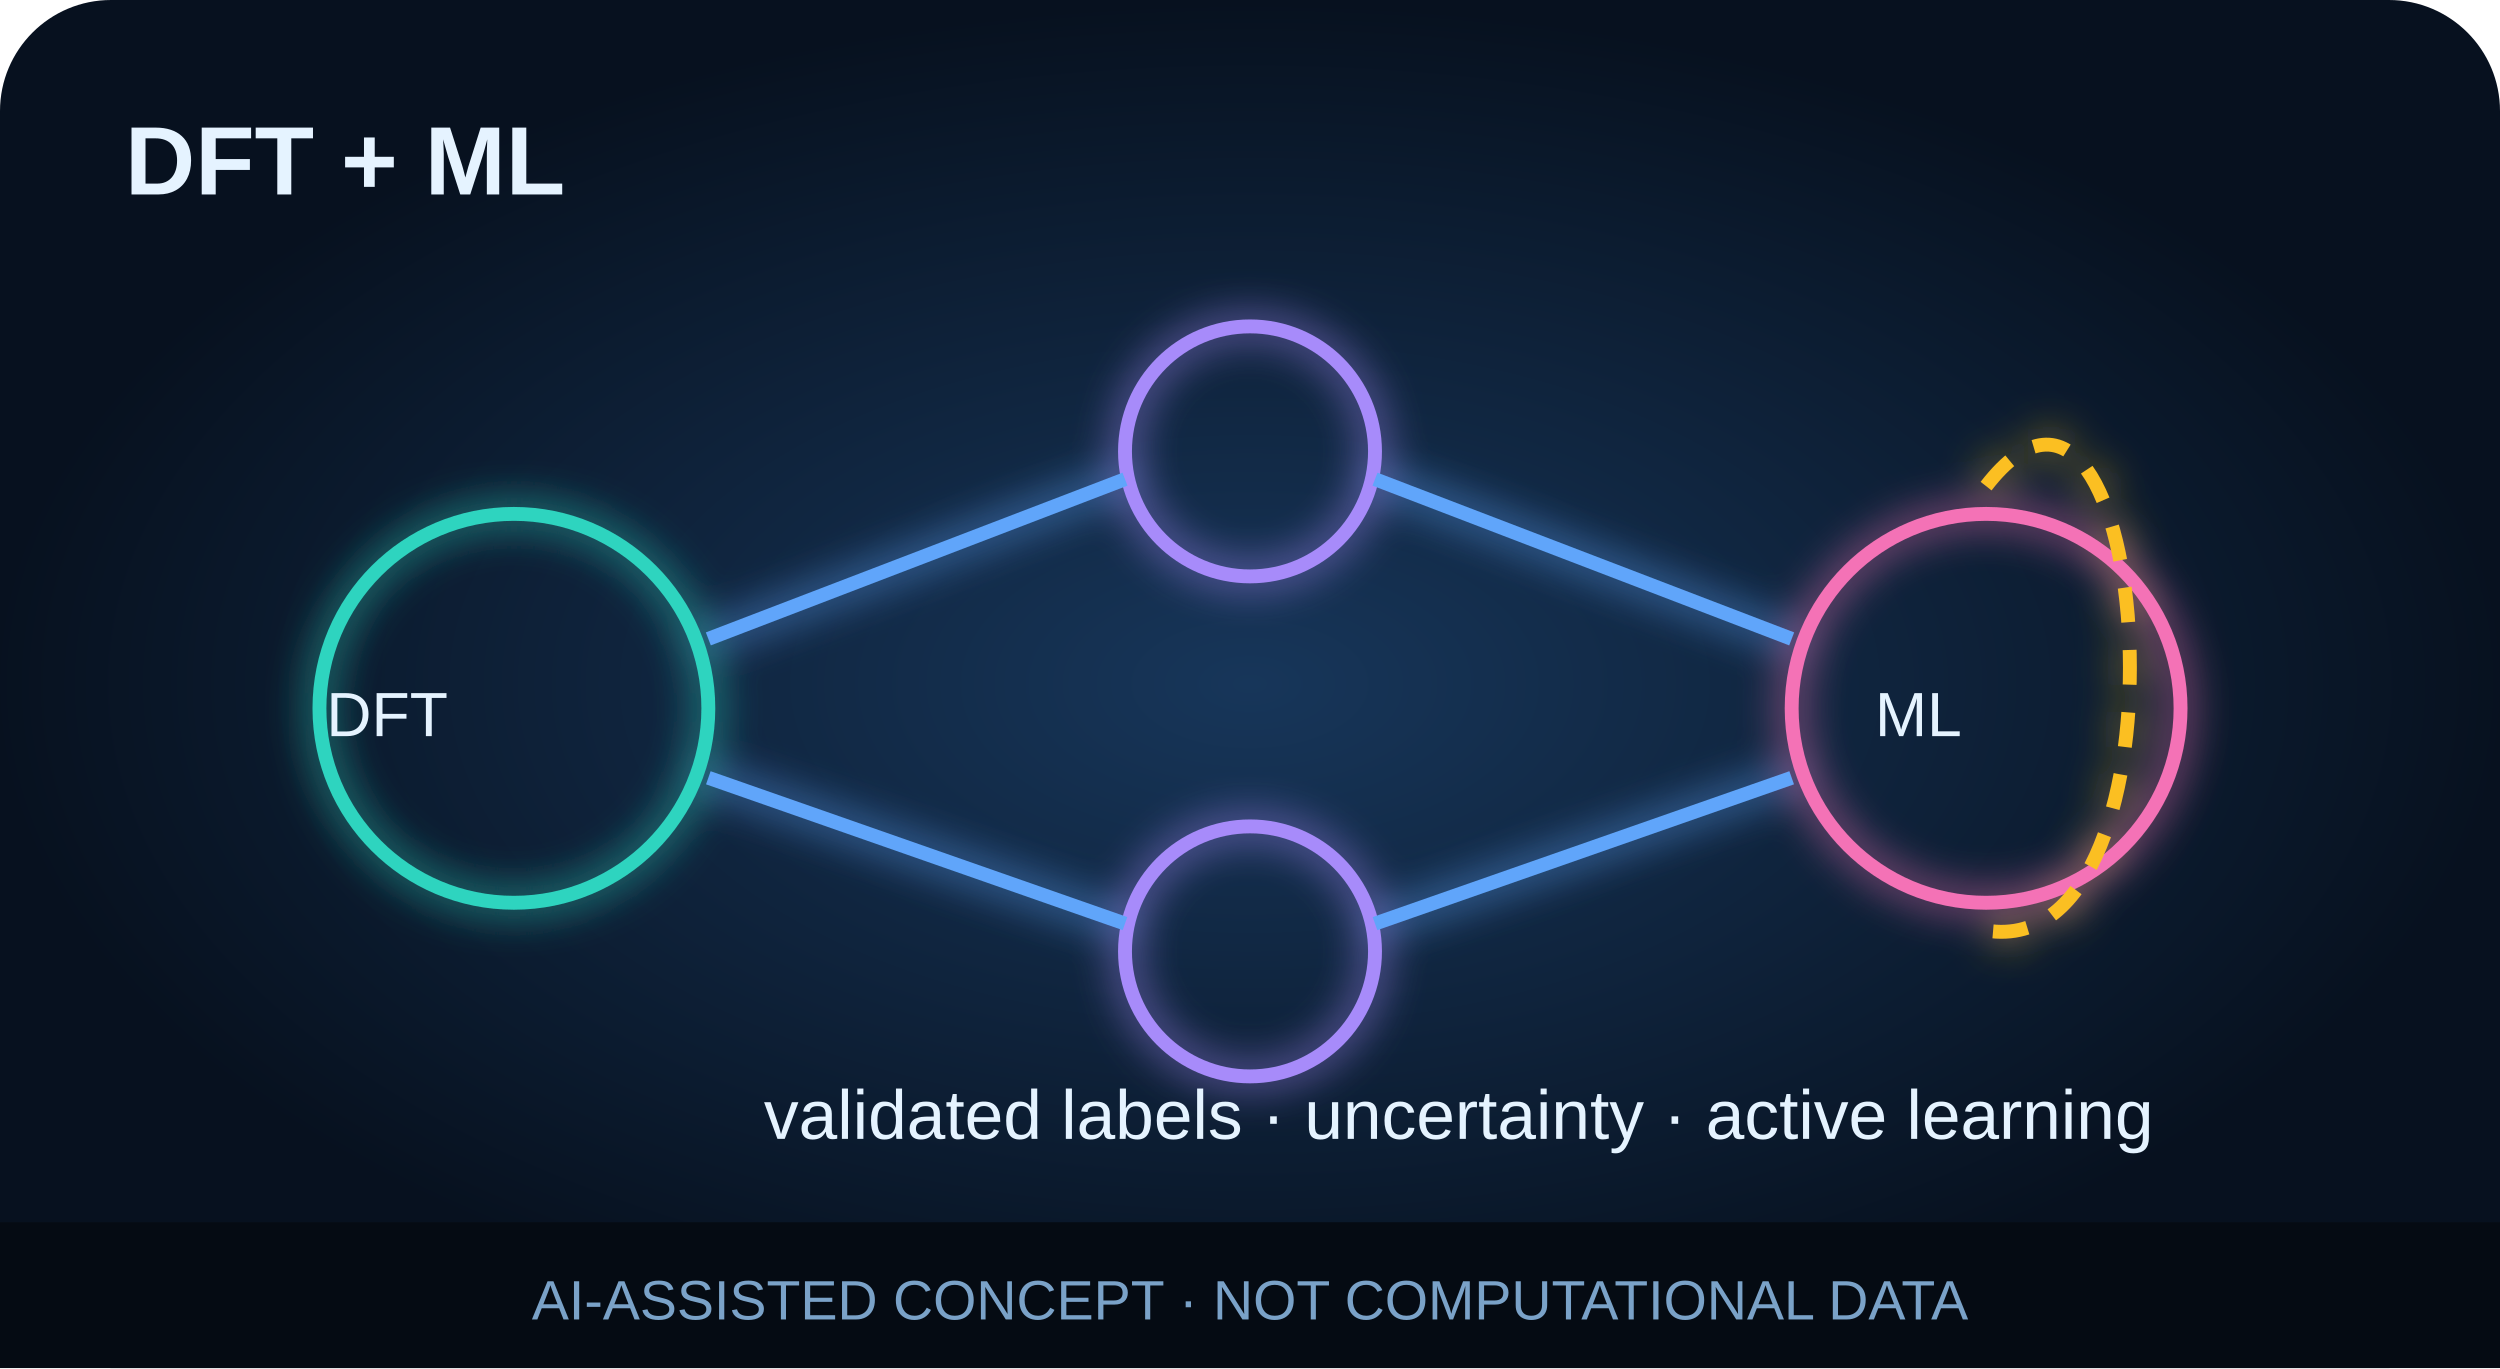
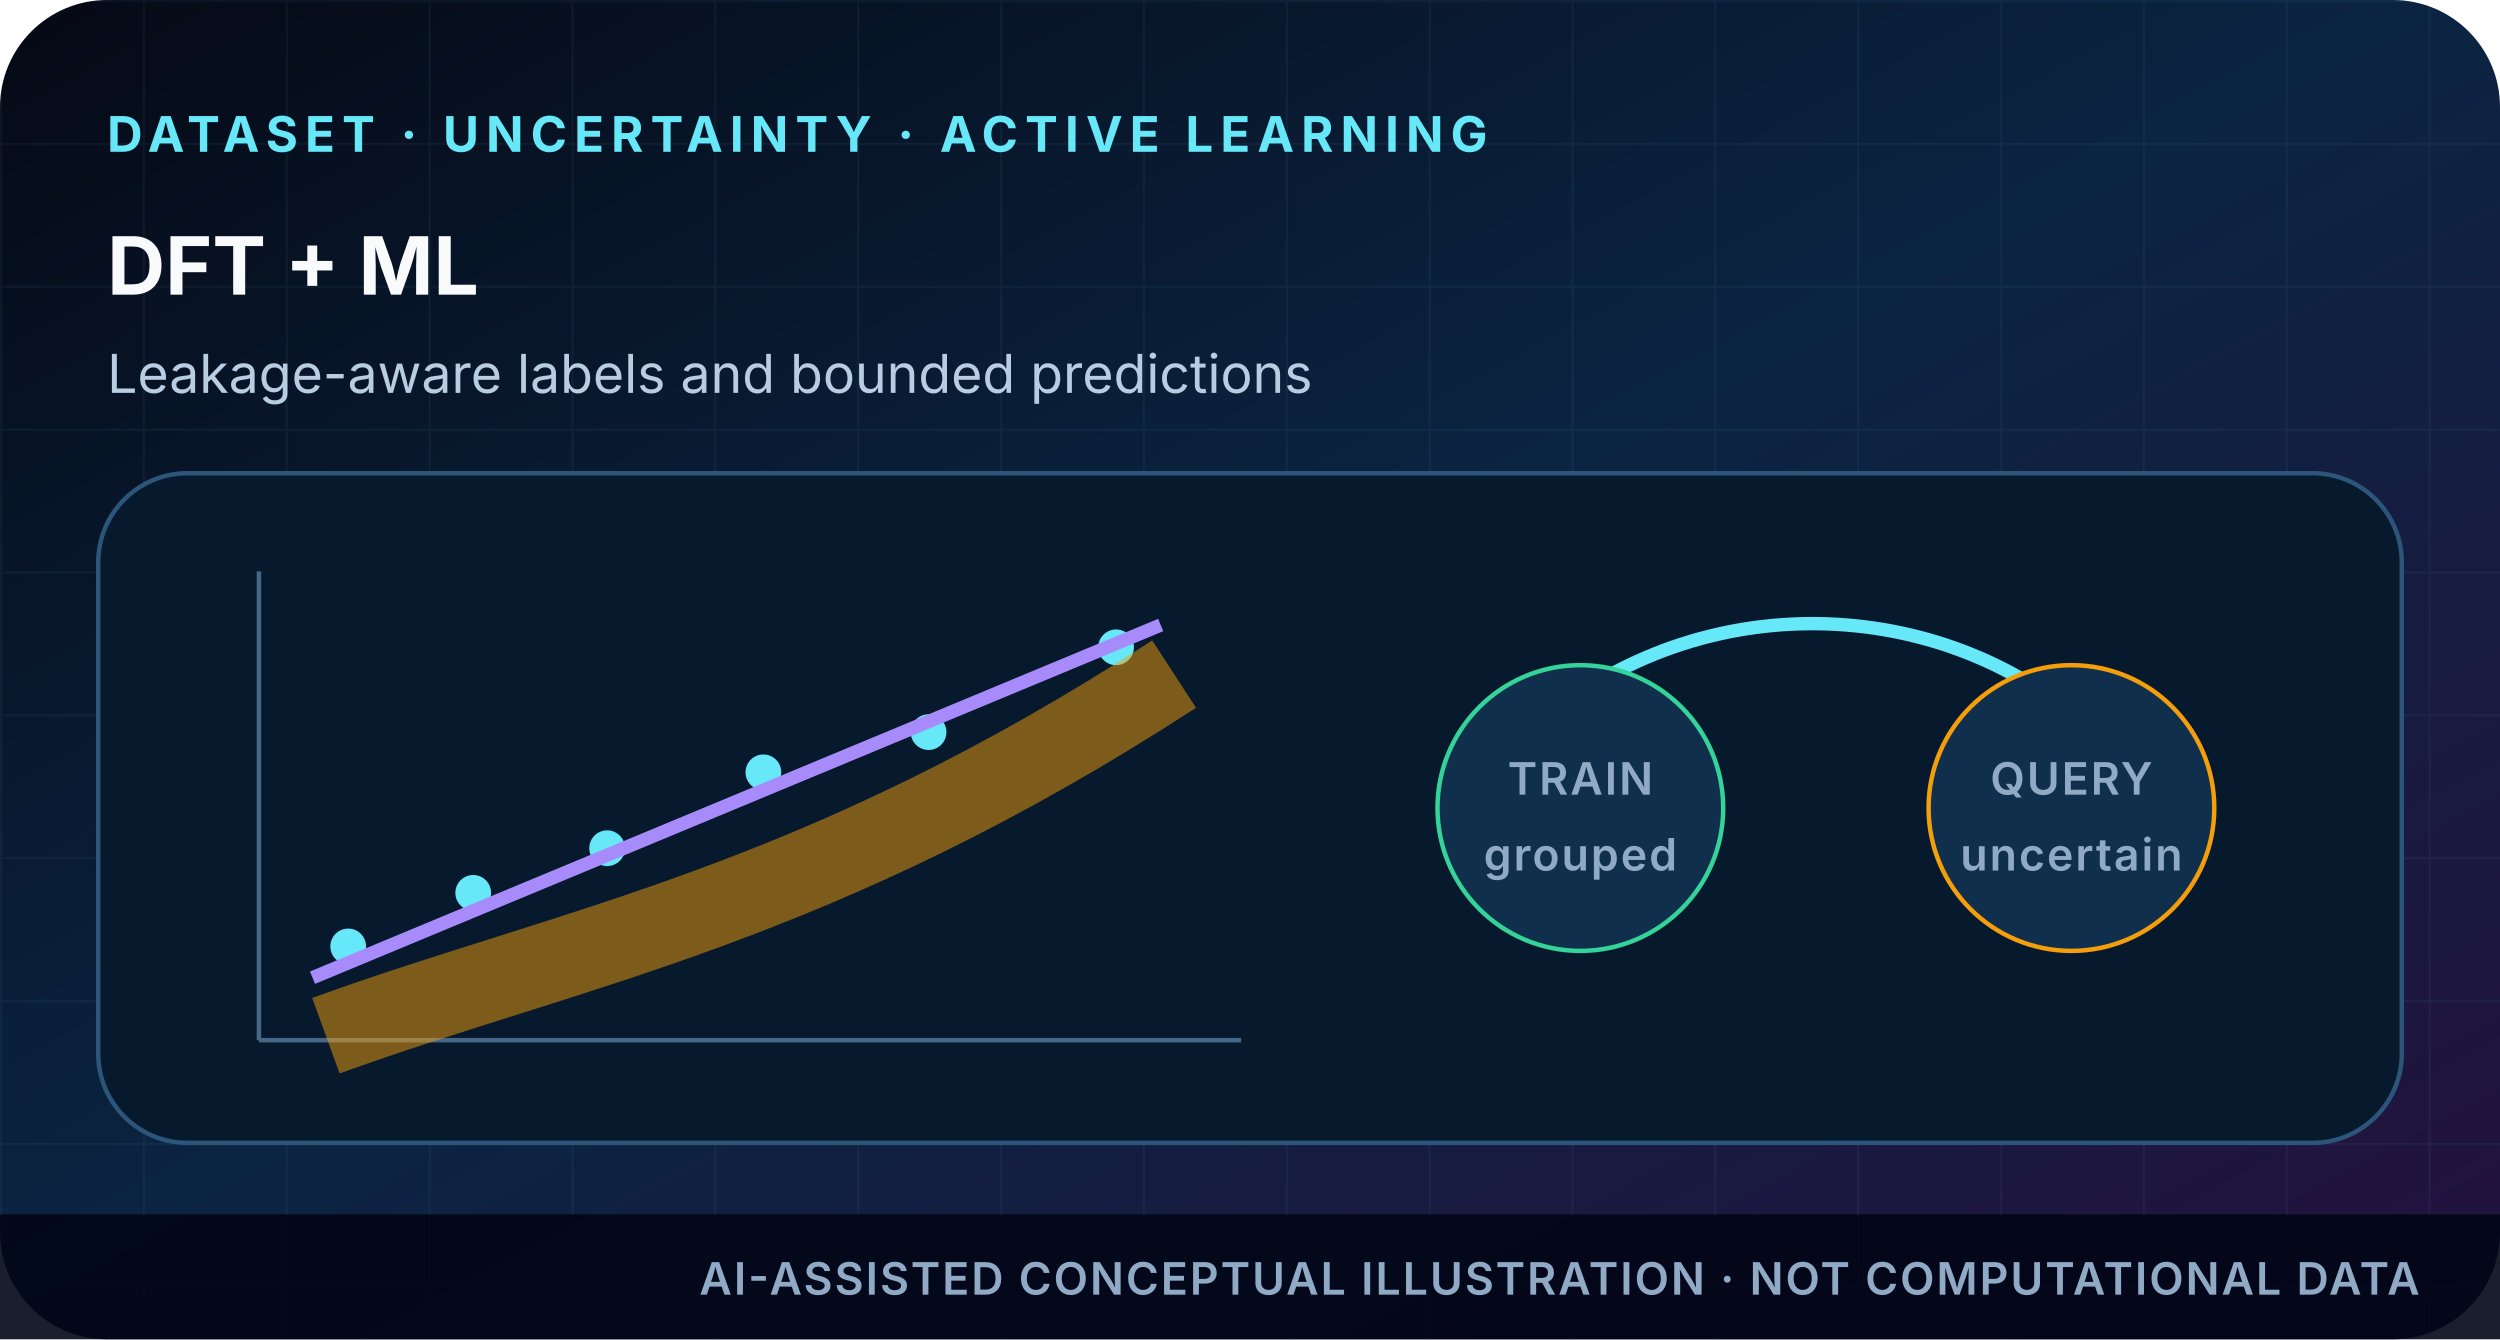
- <svg xmlns="http://www.w3.org/2000/svg" width="360" height="197" viewBox="0 0 360 197" role="img" aria-label="AI-assisted conceptual illustration; not computational data">
+ <svg xmlns="http://www.w3.org/2000/svg" width="560" height="300" viewBox="0 0 560 300" role="img" aria-label="AI-assisted conceptual illustration; not computational data">
  <defs>
-     <radialGradient id="g">
-       <stop stop-color="#17365a" />
-       <stop offset="1" stop-color="#07111f" />
+     <linearGradient id="bg" x1="0" y1="0" x2="1" y2="1">
+       <stop stop-color="#050914" />
+       <stop offset=".48" stop-color="#0b2442" />
+       <stop offset="1" stop-color="#24113e" />
+     </linearGradient>
+     <linearGradient id="cyan" x1="0" x2="1">
+       <stop stop-color="#67e8f9" />
+       <stop offset="1" stop-color="#38bdf8" />
+     </linearGradient>
+     <linearGradient id="violet" x1="0" x2="1">
+       <stop stop-color="#c4b5fd" />
+       <stop offset="1" stop-color="#8b5cf6" />
+     </linearGradient>
+     <linearGradient id="gold" x1="0" x2="1">
+       <stop stop-color="#fde68a" />
+       <stop offset="1" stop-color="#f59e0b" />
+     </linearGradient>
+     <radialGradient id="orb">
+       <stop stop-color="#67e8f9" stop-opacity=".92" />
+       <stop offset=".45" stop-color="#8b5cf6" stop-opacity=".55" />
+       <stop offset="1" stop-color="#8b5cf6" stop-opacity="0" />
    </radialGradient>
-     <filter id="gl">
-       <feGaussianBlur stdDeviation="3" result="b" />
+     <filter id="glow" x="-60%" y="-60%" width="220%" height="220%">
+       <feGaussianBlur stdDeviation="7" result="b" />
      <feMerge>
        <feMergeNode in="b" />
        <feMergeNode in="SourceGraphic" />
      </feMerge>
    </filter>
+     <filter id="shadow" x="-30%" y="-30%" width="160%" height="160%">
+       <feDropShadow dx="0" dy="10" stdDeviation="12" flood-color="#020617" flood-opacity=".42" />
+     </filter>
+     <pattern id="grid" width="32" height="32" patternUnits="userSpaceOnUse">
+       <path d="M32 0H0V32" fill="none" stroke="#7dd3fc" stroke-opacity=".055" />
+     </pattern>
+     <style>
+     .title{font:700 34px Inter,Arial,sans-serif;fill:#f8fafc;letter-spacing:-.7px}
+     .sub{font:400 15px Inter,Arial,sans-serif;fill:#a8c7e8}
+     .kicker{font:700 11px Inter,Arial,sans-serif;fill:#67e8f9;letter-spacing:1.6px}
+     .h{font:700 18px Inter,Arial,sans-serif;fill:#f8fafc}
+     .b{font:400 12px Inter,Arial,sans-serif;fill:#b8cce2}
+     .tiny{font:600 10px Inter,Arial,sans-serif;fill:#90aac5;letter-spacing:.45px}
+     .pill{fill:#0b1f36;stroke:#2f5d85;stroke-width:1}
+   </style>
  </defs>
-   <rect width="360" height="197" rx="16" fill="url(#g)" />
-   <text x="18" y="28" fill="#e5f3ff" font-family="Arial" font-size="14" font-weight="700">DFT + ML</text>
-   <g fill="none" stroke-width="2" filter="url(#gl)">
-     <circle cx="74" cy="102" r="28" stroke="#2dd4bf" />
-     <circle cx="180" cy="65" r="18" stroke="#a78bfa" />
-     <circle cx="180" cy="137" r="18" stroke="#a78bfa" />
-     <circle cx="286" cy="102" r="28" stroke="#f472b6" />
-     <path d="M102 92 L162 69 M102 112 L162 133 M198 69 L258 92 M198 133 L258 112" stroke="#60a5fa" />
-     <path d="M286 70 C310 39 317 139 286 134" stroke="#fbbf24" stroke-dasharray="5 4" />
+   <rect width="560" height="300" rx="24" fill="url(#bg)" />
+   <rect width="560" height="300" rx="24" fill="url(#grid)" />
+   <text x="24" y="34" class="kicker">DATASET · UNCERTAINTY · ACTIVE LEARNING</text>
+   <text x="24" y="66" class="h" font-size="23">DFT + ML</text>
+   <text x="24" y="88" class="b">Leakage-aware labels and bounded predictions</text>
+   <rect x="22" y="106" width="516" height="150" rx="20" fill="#07192d" stroke="#2c557a" />
+   <g transform="translate(58 128)">
+     <path d="M0 105H220M0 0V105" stroke="#466786" />
+     <g fill="#67e8f9">
+       <circle cx="20" cy="84" r="4" />
+       <circle cx="48" cy="72" r="4" />
+       <circle cx="78" cy="62" r="4" />
+       <circle cx="113" cy="45" r="4" />
+       <circle cx="150" cy="36" r="4" />
+       <circle cx="192" cy="17" r="4" />
+     </g>
+     <path d="M12 91L202 12" stroke="#a78bfa" stroke-width="3" />
+     <path d="M15 104C70 84 125 75 205 23" fill="none" stroke="#f59e0b" stroke-opacity=".5" stroke-width="18" />
  </g>
-   <text x="47" y="106" fill="#e5f3ff" font-family="Arial" font-size="9">DFT</text>
-   <text x="270" y="106" fill="#e5f3ff" font-family="Arial" font-size="9">ML</text>
-   <text x="110" y="164" fill="#e5f3ff" font-family="Arial" font-size="10">validated labels · uncertainty · active learning</text>
-   <rect y="176" width="360" height="21" fill="#050b13" />
-   <text x="180" y="190" text-anchor="middle" fill="#7aa2c8" font-family="Arial" font-size="8">AI-ASSISTED CONCEPT · NOT COMPUTATIONAL DATA</text>
+   <path d="M350 158c38-28 91-23 122 9" fill="none" stroke="#67e8f9" stroke-width="3" marker-end="url(#none)" />
+   <circle cx="354" cy="181" r="32" fill="#102f4c" stroke="#34d399" />
+   <circle cx="464" cy="181" r="32" fill="#102f4c" stroke="#f59e0b" />
+   <text x="354" y="178" text-anchor="middle" class="tiny">TRAIN</text>
+   <text x="354" y="195" text-anchor="middle" class="tiny">grouped</text>
+   <text x="464" y="178" text-anchor="middle" class="tiny">QUERY</text>
+   <text x="464" y="195" text-anchor="middle" class="tiny">uncertain</text>
+   <rect x="0" y="272" width="560" height="28" fill="#020617" fill-opacity=".9" />
+   <text x="542" y="290" text-anchor="end" class="tiny" fill="#7dd3fc">AI-ASSISTED CONCEPTUAL ILLUSTRATION · NOT COMPUTATIONAL DATA</text>
</svg>
